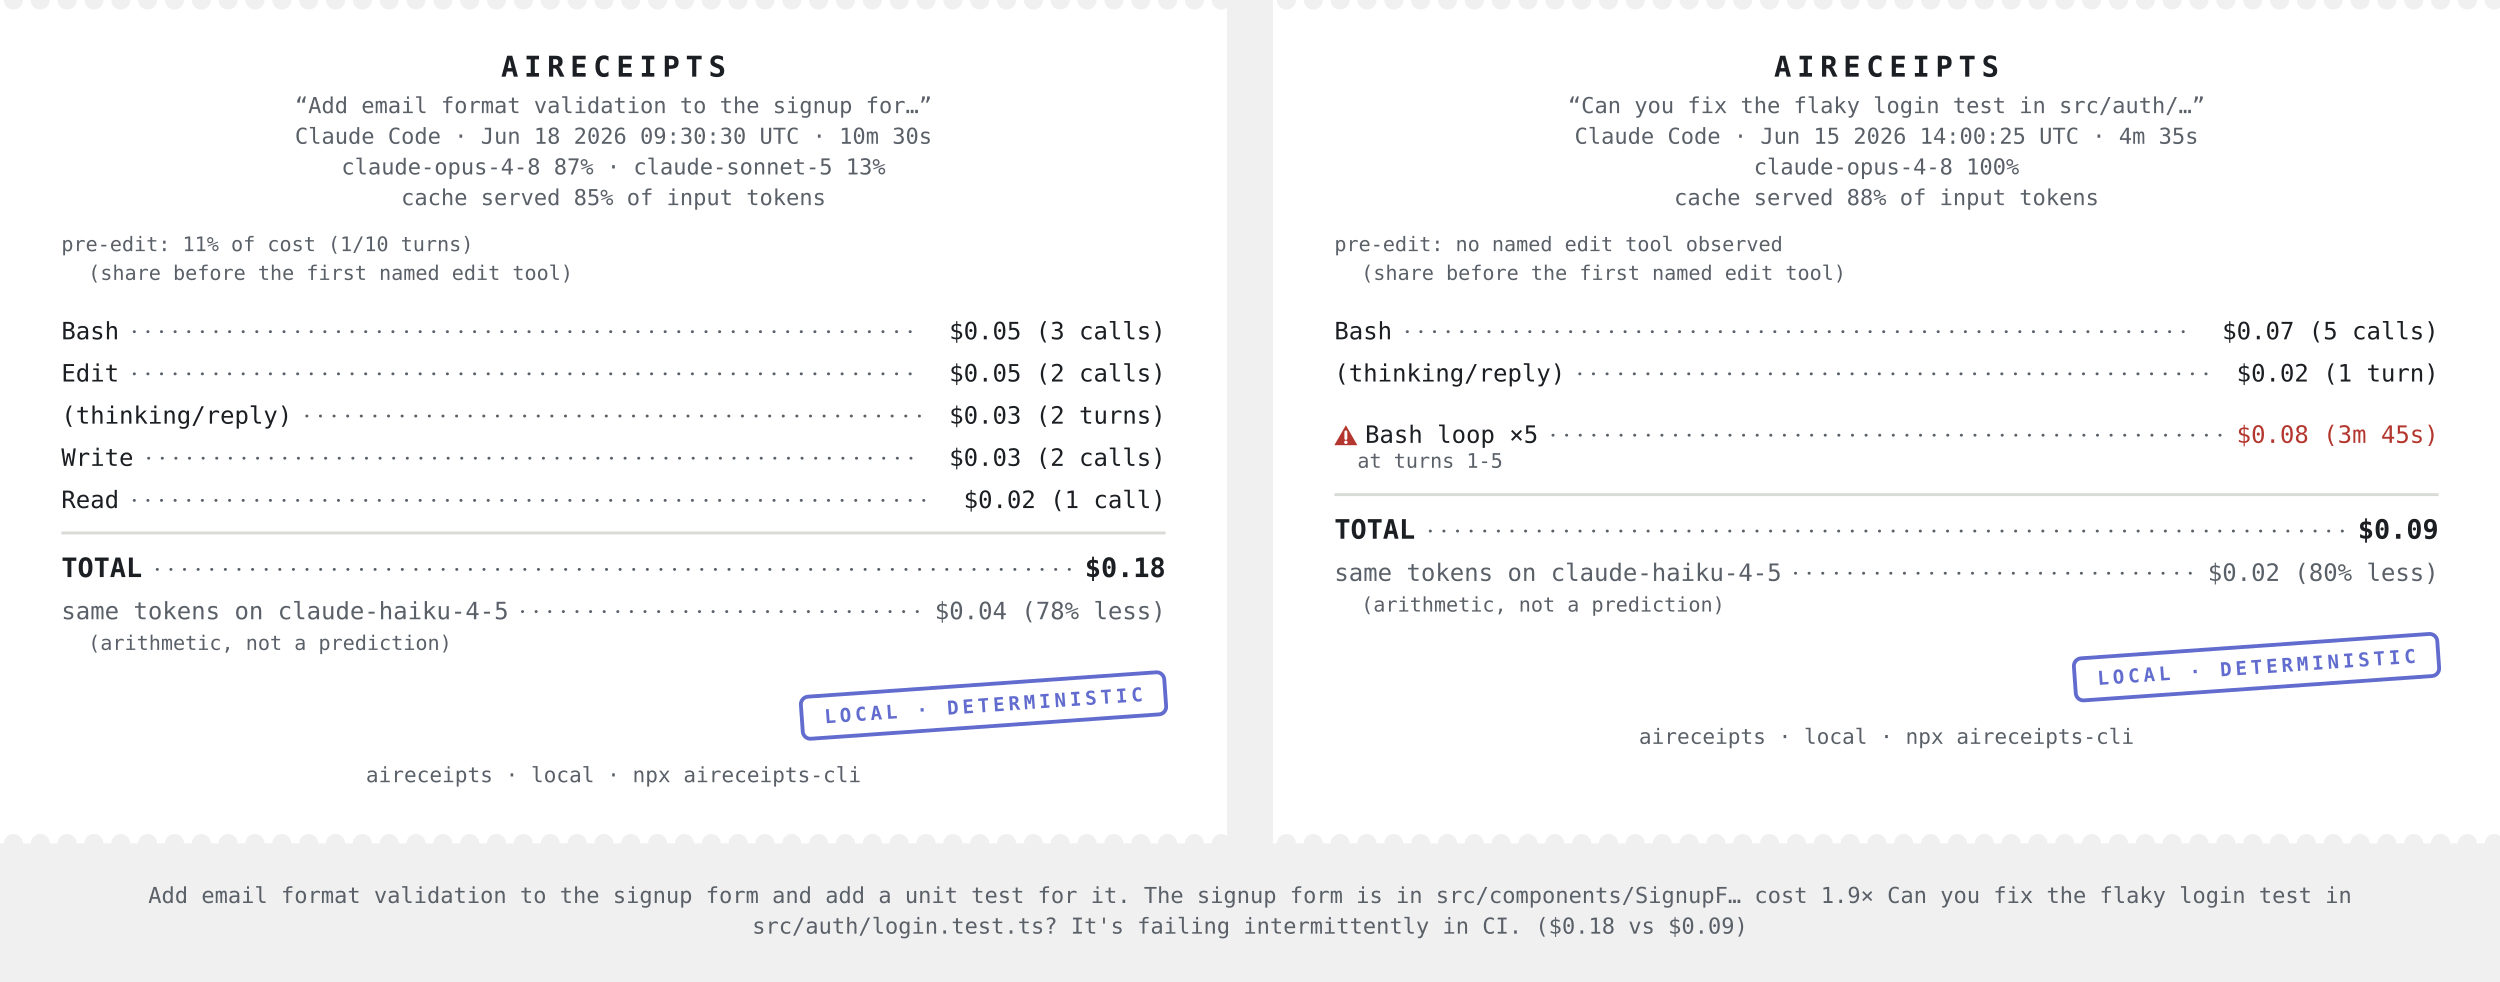
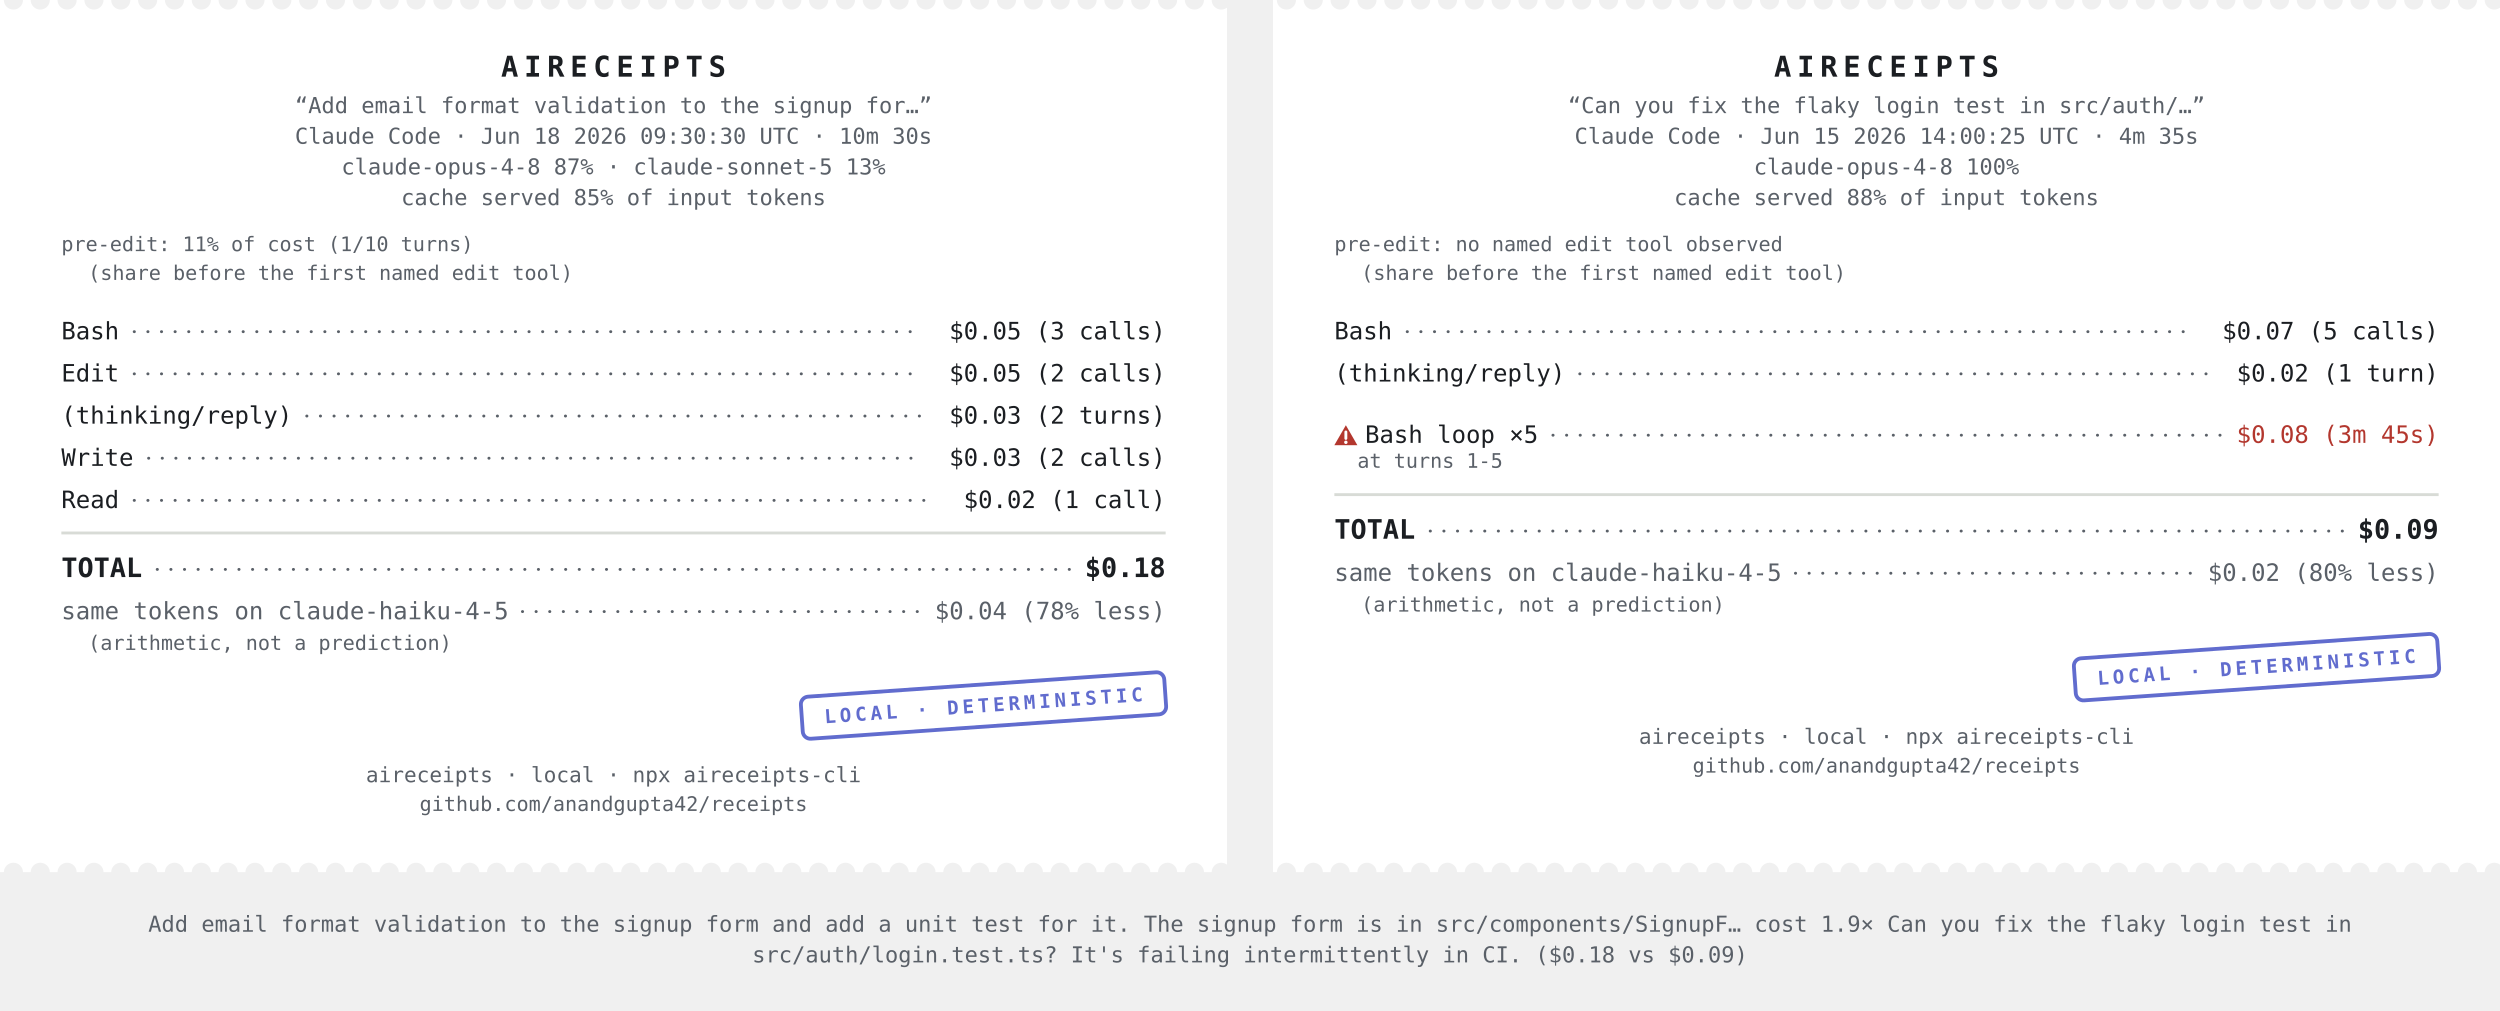
- <svg xmlns="http://www.w3.org/2000/svg" width="1304" height="512" viewBox="0 0 1304 512" font-family="&quot;SF Mono&quot;,&quot;Cascadia Code&quot;,&quot;JetBrains Mono&quot;,Menlo,Consolas,monospace" role="img" aria-label="aireceipts receipt comparison">
+ <svg xmlns="http://www.w3.org/2000/svg" width="1304" height="527" viewBox="0 0 1304 527" font-family="&quot;SF Mono&quot;,&quot;Cascadia Code&quot;,&quot;JetBrains Mono&quot;,Menlo,Consolas,monospace" role="img" aria-label="aireceipts receipt comparison">
  <g transform="translate(0 0)">
    <defs>
-       <mask id="perf-a" maskUnits="userSpaceOnUse" x="-5" y="-5" width="650" height="450">
-         <rect x="0" y="0" width="640" height="440" fill="#FFFFFF" />
+       <mask id="perf-a" maskUnits="userSpaceOnUse" x="-5" y="-5" width="650" height="465">
+         <rect x="0" y="0" width="640" height="455" fill="#FFFFFF" />
        <g class="perf-top">
          <circle cx="7" cy="0" r="5" fill="#000000" />
          <circle cx="21" cy="0" r="5" fill="#000000" />
          <circle cx="35" cy="0" r="5" fill="#000000" />
          <circle cx="49" cy="0" r="5" fill="#000000" />
          <circle cx="63" cy="0" r="5" fill="#000000" />
          <circle cx="77" cy="0" r="5" fill="#000000" />
          <circle cx="91" cy="0" r="5" fill="#000000" />
          <circle cx="105" cy="0" r="5" fill="#000000" />
          <circle cx="119" cy="0" r="5" fill="#000000" />
          <circle cx="133" cy="0" r="5" fill="#000000" />
          <circle cx="147" cy="0" r="5" fill="#000000" />
          <circle cx="161" cy="0" r="5" fill="#000000" />
          <circle cx="175" cy="0" r="5" fill="#000000" />
          <circle cx="189" cy="0" r="5" fill="#000000" />
          <circle cx="203" cy="0" r="5" fill="#000000" />
          <circle cx="217" cy="0" r="5" fill="#000000" />
          <circle cx="231" cy="0" r="5" fill="#000000" />
          <circle cx="245" cy="0" r="5" fill="#000000" />
          <circle cx="259" cy="0" r="5" fill="#000000" />
          <circle cx="273" cy="0" r="5" fill="#000000" />
          <circle cx="287" cy="0" r="5" fill="#000000" />
          <circle cx="301" cy="0" r="5" fill="#000000" />
          <circle cx="315" cy="0" r="5" fill="#000000" />
          <circle cx="329" cy="0" r="5" fill="#000000" />
          <circle cx="343" cy="0" r="5" fill="#000000" />
          <circle cx="357" cy="0" r="5" fill="#000000" />
          <circle cx="371" cy="0" r="5" fill="#000000" />
          <circle cx="385" cy="0" r="5" fill="#000000" />
          <circle cx="399" cy="0" r="5" fill="#000000" />
          <circle cx="413" cy="0" r="5" fill="#000000" />
          <circle cx="427" cy="0" r="5" fill="#000000" />
          <circle cx="441" cy="0" r="5" fill="#000000" />
          <circle cx="455" cy="0" r="5" fill="#000000" />
          <circle cx="469" cy="0" r="5" fill="#000000" />
          <circle cx="483" cy="0" r="5" fill="#000000" />
          <circle cx="497" cy="0" r="5" fill="#000000" />
          <circle cx="511" cy="0" r="5" fill="#000000" />
          <circle cx="525" cy="0" r="5" fill="#000000" />
          <circle cx="539" cy="0" r="5" fill="#000000" />
          <circle cx="553" cy="0" r="5" fill="#000000" />
          <circle cx="567" cy="0" r="5" fill="#000000" />
          <circle cx="581" cy="0" r="5" fill="#000000" />
          <circle cx="595" cy="0" r="5" fill="#000000" />
          <circle cx="609" cy="0" r="5" fill="#000000" />
          <circle cx="623" cy="0" r="5" fill="#000000" />
          <circle cx="637" cy="0" r="5" fill="#000000" />
        </g>
        <g class="perf-bottom">
-           <circle cx="7" cy="440" r="5" fill="#000000" />
-           <circle cx="21" cy="440" r="5" fill="#000000" />
-           <circle cx="35" cy="440" r="5" fill="#000000" />
-           <circle cx="49" cy="440" r="5" fill="#000000" />
-           <circle cx="63" cy="440" r="5" fill="#000000" />
-           <circle cx="77" cy="440" r="5" fill="#000000" />
-           <circle cx="91" cy="440" r="5" fill="#000000" />
-           <circle cx="105" cy="440" r="5" fill="#000000" />
-           <circle cx="119" cy="440" r="5" fill="#000000" />
-           <circle cx="133" cy="440" r="5" fill="#000000" />
-           <circle cx="147" cy="440" r="5" fill="#000000" />
-           <circle cx="161" cy="440" r="5" fill="#000000" />
-           <circle cx="175" cy="440" r="5" fill="#000000" />
-           <circle cx="189" cy="440" r="5" fill="#000000" />
-           <circle cx="203" cy="440" r="5" fill="#000000" />
-           <circle cx="217" cy="440" r="5" fill="#000000" />
-           <circle cx="231" cy="440" r="5" fill="#000000" />
-           <circle cx="245" cy="440" r="5" fill="#000000" />
-           <circle cx="259" cy="440" r="5" fill="#000000" />
-           <circle cx="273" cy="440" r="5" fill="#000000" />
-           <circle cx="287" cy="440" r="5" fill="#000000" />
-           <circle cx="301" cy="440" r="5" fill="#000000" />
-           <circle cx="315" cy="440" r="5" fill="#000000" />
-           <circle cx="329" cy="440" r="5" fill="#000000" />
-           <circle cx="343" cy="440" r="5" fill="#000000" />
-           <circle cx="357" cy="440" r="5" fill="#000000" />
-           <circle cx="371" cy="440" r="5" fill="#000000" />
-           <circle cx="385" cy="440" r="5" fill="#000000" />
-           <circle cx="399" cy="440" r="5" fill="#000000" />
-           <circle cx="413" cy="440" r="5" fill="#000000" />
-           <circle cx="427" cy="440" r="5" fill="#000000" />
-           <circle cx="441" cy="440" r="5" fill="#000000" />
-           <circle cx="455" cy="440" r="5" fill="#000000" />
-           <circle cx="469" cy="440" r="5" fill="#000000" />
-           <circle cx="483" cy="440" r="5" fill="#000000" />
-           <circle cx="497" cy="440" r="5" fill="#000000" />
-           <circle cx="511" cy="440" r="5" fill="#000000" />
-           <circle cx="525" cy="440" r="5" fill="#000000" />
-           <circle cx="539" cy="440" r="5" fill="#000000" />
-           <circle cx="553" cy="440" r="5" fill="#000000" />
-           <circle cx="567" cy="440" r="5" fill="#000000" />
-           <circle cx="581" cy="440" r="5" fill="#000000" />
-           <circle cx="595" cy="440" r="5" fill="#000000" />
-           <circle cx="609" cy="440" r="5" fill="#000000" />
-           <circle cx="623" cy="440" r="5" fill="#000000" />
-           <circle cx="637" cy="440" r="5" fill="#000000" />
+           <circle cx="7" cy="455" r="5" fill="#000000" />
+           <circle cx="21" cy="455" r="5" fill="#000000" />
+           <circle cx="35" cy="455" r="5" fill="#000000" />
+           <circle cx="49" cy="455" r="5" fill="#000000" />
+           <circle cx="63" cy="455" r="5" fill="#000000" />
+           <circle cx="77" cy="455" r="5" fill="#000000" />
+           <circle cx="91" cy="455" r="5" fill="#000000" />
+           <circle cx="105" cy="455" r="5" fill="#000000" />
+           <circle cx="119" cy="455" r="5" fill="#000000" />
+           <circle cx="133" cy="455" r="5" fill="#000000" />
+           <circle cx="147" cy="455" r="5" fill="#000000" />
+           <circle cx="161" cy="455" r="5" fill="#000000" />
+           <circle cx="175" cy="455" r="5" fill="#000000" />
+           <circle cx="189" cy="455" r="5" fill="#000000" />
+           <circle cx="203" cy="455" r="5" fill="#000000" />
+           <circle cx="217" cy="455" r="5" fill="#000000" />
+           <circle cx="231" cy="455" r="5" fill="#000000" />
+           <circle cx="245" cy="455" r="5" fill="#000000" />
+           <circle cx="259" cy="455" r="5" fill="#000000" />
+           <circle cx="273" cy="455" r="5" fill="#000000" />
+           <circle cx="287" cy="455" r="5" fill="#000000" />
+           <circle cx="301" cy="455" r="5" fill="#000000" />
+           <circle cx="315" cy="455" r="5" fill="#000000" />
+           <circle cx="329" cy="455" r="5" fill="#000000" />
+           <circle cx="343" cy="455" r="5" fill="#000000" />
+           <circle cx="357" cy="455" r="5" fill="#000000" />
+           <circle cx="371" cy="455" r="5" fill="#000000" />
+           <circle cx="385" cy="455" r="5" fill="#000000" />
+           <circle cx="399" cy="455" r="5" fill="#000000" />
+           <circle cx="413" cy="455" r="5" fill="#000000" />
+           <circle cx="427" cy="455" r="5" fill="#000000" />
+           <circle cx="441" cy="455" r="5" fill="#000000" />
+           <circle cx="455" cy="455" r="5" fill="#000000" />
+           <circle cx="469" cy="455" r="5" fill="#000000" />
+           <circle cx="483" cy="455" r="5" fill="#000000" />
+           <circle cx="497" cy="455" r="5" fill="#000000" />
+           <circle cx="511" cy="455" r="5" fill="#000000" />
+           <circle cx="525" cy="455" r="5" fill="#000000" />
+           <circle cx="539" cy="455" r="5" fill="#000000" />
+           <circle cx="553" cy="455" r="5" fill="#000000" />
+           <circle cx="567" cy="455" r="5" fill="#000000" />
+           <circle cx="581" cy="455" r="5" fill="#000000" />
+           <circle cx="595" cy="455" r="5" fill="#000000" />
+           <circle cx="609" cy="455" r="5" fill="#000000" />
+           <circle cx="623" cy="455" r="5" fill="#000000" />
+           <circle cx="637" cy="455" r="5" fill="#000000" />
        </g>
      </mask>
    </defs>
-     <rect x="0" y="0" width="640" height="440" fill="#FFFFFF" mask="url(#perf-a)" />
+     <rect x="0" y="0" width="640" height="455" fill="#FFFFFF" mask="url(#perf-a)" />
    <text x="320" y="40" font-size="15" fill="#1B1E22" text-anchor="middle" font-weight="700" letter-spacing="3">AIRECEIPTS</text>
    <text x="320" y="59" font-size="11.5" fill="#5A6068" text-anchor="middle">“Add email format validation to the signup for…”</text>
    <text x="320" y="75" font-size="11.5" fill="#5A6068" text-anchor="middle">Claude Code · Jun 18 2026 09:30:30 UTC · 10m 30s</text>
    <text x="320" y="91" font-size="11.5" fill="#5A6068" text-anchor="middle">claude-opus-4-8 87% · claude-sonnet-5 13%</text>
    <text x="320" y="107" font-size="11.5" fill="#5A6068" text-anchor="middle">cache served 85% of input tokens</text>
    <text x="32" y="131" font-size="10.5" fill="#5A6068" text-anchor="start">pre-edit: 11% of cost (1/10 turns)</text>
    <text x="46" y="146" font-size="10.5" fill="#5A6068" text-anchor="start">(share before the first named edit tool)</text>
    <text x="32" y="177" font-size="12.5" fill="#1B1E22" text-anchor="start">Bash</text>
    <text x="608" y="177" font-size="12.5" fill="#1B1E22" text-anchor="end">$0.05  (3 calls)</text>
    <line x1="70" y1="173" x2="480" y2="173" stroke="#5A6068" stroke-width="1.5" stroke-linecap="round" stroke-dasharray="0.1 7" />
    <text x="32" y="199" font-size="12.5" fill="#1B1E22" text-anchor="start">Edit</text>
    <text x="608" y="199" font-size="12.5" fill="#1B1E22" text-anchor="end">$0.05  (2 calls)</text>
    <line x1="70" y1="195" x2="480" y2="195" stroke="#5A6068" stroke-width="1.5" stroke-linecap="round" stroke-dasharray="0.1 7" />
    <text x="32" y="221" font-size="12.5" fill="#1B1E22" text-anchor="start">(thinking/reply)</text>
    <text x="608" y="221" font-size="12.5" fill="#1B1E22" text-anchor="end">$0.03  (2 turns)</text>
    <line x1="160" y1="217" x2="480" y2="217" stroke="#5A6068" stroke-width="1.5" stroke-linecap="round" stroke-dasharray="0.1 7" />
    <text x="32" y="243" font-size="12.5" fill="#1B1E22" text-anchor="start">Write</text>
    <text x="608" y="243" font-size="12.5" fill="#1B1E22" text-anchor="end">$0.03  (2 calls)</text>
    <line x1="77.5" y1="239" x2="480" y2="239" stroke="#5A6068" stroke-width="1.5" stroke-linecap="round" stroke-dasharray="0.1 7" />
    <text x="32" y="265" font-size="12.5" fill="#1B1E22" text-anchor="start">Read</text>
    <text x="608" y="265" font-size="12.5" fill="#1B1E22" text-anchor="end">$0.02  (1 call)</text>
    <line x1="70" y1="261" x2="487.5" y2="261" stroke="#5A6068" stroke-width="1.5" stroke-linecap="round" stroke-dasharray="0.1 7" />
    <line x1="32" y1="278" x2="608" y2="278" stroke="#D8DBD6" stroke-width="1.5" />
    <text x="32" y="301" font-size="14" fill="#1B1E22" text-anchor="start" font-weight="700">TOTAL</text>
    <text x="608" y="301" font-size="14" fill="#1B1E22" text-anchor="end" font-weight="700">$0.18</text>
    <line x1="82" y1="297" x2="558" y2="297" stroke="#5A6068" stroke-width="1.5" stroke-linecap="round" stroke-dasharray="0.1 7" />
    <text x="32" y="323" font-size="12.5" fill="#5A6068" text-anchor="start" font-weight="400">same tokens on claude-haiku-4-5</text>
    <text x="608" y="323" font-size="12.5" fill="#5A6068" text-anchor="end" font-weight="400">$0.04 (78% less)</text>
    <line x1="272.5" y1="319" x2="480" y2="319" stroke="#5A6068" stroke-width="1.5" stroke-linecap="round" stroke-dasharray="0.1 7" />
    <text x="46" y="339" font-size="10.5" fill="#5A6068" text-anchor="start">(arithmetic, not a prediction)</text>
    <g class="stamp" opacity="0.8" transform="rotate(-4 513 368)">
      <rect x="418" y="357" width="190" height="22" rx="4" fill="none" stroke="#3947C2" stroke-width="2" />
      <text x="513" y="371.5" font-size="10" fill="#3947C2" text-anchor="middle" font-weight="700" letter-spacing="2">LOCAL · DETERMINISTIC</text>
    </g>
    <text x="320" y="408" font-size="11" fill="#5A6068" text-anchor="middle">aireceipts · local · npx aireceipts-cli</text>
+     <text x="320" y="423" font-size="10.5" fill="#5A6068" text-anchor="middle">github.com/anandgupta42/receipts</text>
  </g>
  <g transform="translate(664 0)">
    <defs>
-       <mask id="perf-b" maskUnits="userSpaceOnUse" x="-5" y="-5" width="650" height="450">
-         <rect x="0" y="0" width="640" height="440" fill="#FFFFFF" />
+       <mask id="perf-b" maskUnits="userSpaceOnUse" x="-5" y="-5" width="650" height="465">
+         <rect x="0" y="0" width="640" height="455" fill="#FFFFFF" />
        <g class="perf-top">
          <circle cx="7" cy="0" r="5" fill="#000000" />
          <circle cx="21" cy="0" r="5" fill="#000000" />
          <circle cx="35" cy="0" r="5" fill="#000000" />
          <circle cx="49" cy="0" r="5" fill="#000000" />
          <circle cx="63" cy="0" r="5" fill="#000000" />
          <circle cx="77" cy="0" r="5" fill="#000000" />
          <circle cx="91" cy="0" r="5" fill="#000000" />
          <circle cx="105" cy="0" r="5" fill="#000000" />
          <circle cx="119" cy="0" r="5" fill="#000000" />
          <circle cx="133" cy="0" r="5" fill="#000000" />
          <circle cx="147" cy="0" r="5" fill="#000000" />
          <circle cx="161" cy="0" r="5" fill="#000000" />
          <circle cx="175" cy="0" r="5" fill="#000000" />
          <circle cx="189" cy="0" r="5" fill="#000000" />
          <circle cx="203" cy="0" r="5" fill="#000000" />
          <circle cx="217" cy="0" r="5" fill="#000000" />
          <circle cx="231" cy="0" r="5" fill="#000000" />
          <circle cx="245" cy="0" r="5" fill="#000000" />
          <circle cx="259" cy="0" r="5" fill="#000000" />
          <circle cx="273" cy="0" r="5" fill="#000000" />
          <circle cx="287" cy="0" r="5" fill="#000000" />
          <circle cx="301" cy="0" r="5" fill="#000000" />
          <circle cx="315" cy="0" r="5" fill="#000000" />
          <circle cx="329" cy="0" r="5" fill="#000000" />
          <circle cx="343" cy="0" r="5" fill="#000000" />
          <circle cx="357" cy="0" r="5" fill="#000000" />
          <circle cx="371" cy="0" r="5" fill="#000000" />
          <circle cx="385" cy="0" r="5" fill="#000000" />
          <circle cx="399" cy="0" r="5" fill="#000000" />
          <circle cx="413" cy="0" r="5" fill="#000000" />
          <circle cx="427" cy="0" r="5" fill="#000000" />
          <circle cx="441" cy="0" r="5" fill="#000000" />
          <circle cx="455" cy="0" r="5" fill="#000000" />
          <circle cx="469" cy="0" r="5" fill="#000000" />
          <circle cx="483" cy="0" r="5" fill="#000000" />
          <circle cx="497" cy="0" r="5" fill="#000000" />
          <circle cx="511" cy="0" r="5" fill="#000000" />
          <circle cx="525" cy="0" r="5" fill="#000000" />
          <circle cx="539" cy="0" r="5" fill="#000000" />
          <circle cx="553" cy="0" r="5" fill="#000000" />
          <circle cx="567" cy="0" r="5" fill="#000000" />
          <circle cx="581" cy="0" r="5" fill="#000000" />
          <circle cx="595" cy="0" r="5" fill="#000000" />
          <circle cx="609" cy="0" r="5" fill="#000000" />
          <circle cx="623" cy="0" r="5" fill="#000000" />
          <circle cx="637" cy="0" r="5" fill="#000000" />
        </g>
        <g class="perf-bottom">
-           <circle cx="7" cy="440" r="5" fill="#000000" />
-           <circle cx="21" cy="440" r="5" fill="#000000" />
-           <circle cx="35" cy="440" r="5" fill="#000000" />
-           <circle cx="49" cy="440" r="5" fill="#000000" />
-           <circle cx="63" cy="440" r="5" fill="#000000" />
-           <circle cx="77" cy="440" r="5" fill="#000000" />
-           <circle cx="91" cy="440" r="5" fill="#000000" />
-           <circle cx="105" cy="440" r="5" fill="#000000" />
-           <circle cx="119" cy="440" r="5" fill="#000000" />
-           <circle cx="133" cy="440" r="5" fill="#000000" />
-           <circle cx="147" cy="440" r="5" fill="#000000" />
-           <circle cx="161" cy="440" r="5" fill="#000000" />
-           <circle cx="175" cy="440" r="5" fill="#000000" />
-           <circle cx="189" cy="440" r="5" fill="#000000" />
-           <circle cx="203" cy="440" r="5" fill="#000000" />
-           <circle cx="217" cy="440" r="5" fill="#000000" />
-           <circle cx="231" cy="440" r="5" fill="#000000" />
-           <circle cx="245" cy="440" r="5" fill="#000000" />
-           <circle cx="259" cy="440" r="5" fill="#000000" />
-           <circle cx="273" cy="440" r="5" fill="#000000" />
-           <circle cx="287" cy="440" r="5" fill="#000000" />
-           <circle cx="301" cy="440" r="5" fill="#000000" />
-           <circle cx="315" cy="440" r="5" fill="#000000" />
-           <circle cx="329" cy="440" r="5" fill="#000000" />
-           <circle cx="343" cy="440" r="5" fill="#000000" />
-           <circle cx="357" cy="440" r="5" fill="#000000" />
-           <circle cx="371" cy="440" r="5" fill="#000000" />
-           <circle cx="385" cy="440" r="5" fill="#000000" />
-           <circle cx="399" cy="440" r="5" fill="#000000" />
-           <circle cx="413" cy="440" r="5" fill="#000000" />
-           <circle cx="427" cy="440" r="5" fill="#000000" />
-           <circle cx="441" cy="440" r="5" fill="#000000" />
-           <circle cx="455" cy="440" r="5" fill="#000000" />
-           <circle cx="469" cy="440" r="5" fill="#000000" />
-           <circle cx="483" cy="440" r="5" fill="#000000" />
-           <circle cx="497" cy="440" r="5" fill="#000000" />
-           <circle cx="511" cy="440" r="5" fill="#000000" />
-           <circle cx="525" cy="440" r="5" fill="#000000" />
-           <circle cx="539" cy="440" r="5" fill="#000000" />
-           <circle cx="553" cy="440" r="5" fill="#000000" />
-           <circle cx="567" cy="440" r="5" fill="#000000" />
-           <circle cx="581" cy="440" r="5" fill="#000000" />
-           <circle cx="595" cy="440" r="5" fill="#000000" />
-           <circle cx="609" cy="440" r="5" fill="#000000" />
-           <circle cx="623" cy="440" r="5" fill="#000000" />
-           <circle cx="637" cy="440" r="5" fill="#000000" />
+           <circle cx="7" cy="455" r="5" fill="#000000" />
+           <circle cx="21" cy="455" r="5" fill="#000000" />
+           <circle cx="35" cy="455" r="5" fill="#000000" />
+           <circle cx="49" cy="455" r="5" fill="#000000" />
+           <circle cx="63" cy="455" r="5" fill="#000000" />
+           <circle cx="77" cy="455" r="5" fill="#000000" />
+           <circle cx="91" cy="455" r="5" fill="#000000" />
+           <circle cx="105" cy="455" r="5" fill="#000000" />
+           <circle cx="119" cy="455" r="5" fill="#000000" />
+           <circle cx="133" cy="455" r="5" fill="#000000" />
+           <circle cx="147" cy="455" r="5" fill="#000000" />
+           <circle cx="161" cy="455" r="5" fill="#000000" />
+           <circle cx="175" cy="455" r="5" fill="#000000" />
+           <circle cx="189" cy="455" r="5" fill="#000000" />
+           <circle cx="203" cy="455" r="5" fill="#000000" />
+           <circle cx="217" cy="455" r="5" fill="#000000" />
+           <circle cx="231" cy="455" r="5" fill="#000000" />
+           <circle cx="245" cy="455" r="5" fill="#000000" />
+           <circle cx="259" cy="455" r="5" fill="#000000" />
+           <circle cx="273" cy="455" r="5" fill="#000000" />
+           <circle cx="287" cy="455" r="5" fill="#000000" />
+           <circle cx="301" cy="455" r="5" fill="#000000" />
+           <circle cx="315" cy="455" r="5" fill="#000000" />
+           <circle cx="329" cy="455" r="5" fill="#000000" />
+           <circle cx="343" cy="455" r="5" fill="#000000" />
+           <circle cx="357" cy="455" r="5" fill="#000000" />
+           <circle cx="371" cy="455" r="5" fill="#000000" />
+           <circle cx="385" cy="455" r="5" fill="#000000" />
+           <circle cx="399" cy="455" r="5" fill="#000000" />
+           <circle cx="413" cy="455" r="5" fill="#000000" />
+           <circle cx="427" cy="455" r="5" fill="#000000" />
+           <circle cx="441" cy="455" r="5" fill="#000000" />
+           <circle cx="455" cy="455" r="5" fill="#000000" />
+           <circle cx="469" cy="455" r="5" fill="#000000" />
+           <circle cx="483" cy="455" r="5" fill="#000000" />
+           <circle cx="497" cy="455" r="5" fill="#000000" />
+           <circle cx="511" cy="455" r="5" fill="#000000" />
+           <circle cx="525" cy="455" r="5" fill="#000000" />
+           <circle cx="539" cy="455" r="5" fill="#000000" />
+           <circle cx="553" cy="455" r="5" fill="#000000" />
+           <circle cx="567" cy="455" r="5" fill="#000000" />
+           <circle cx="581" cy="455" r="5" fill="#000000" />
+           <circle cx="595" cy="455" r="5" fill="#000000" />
+           <circle cx="609" cy="455" r="5" fill="#000000" />
+           <circle cx="623" cy="455" r="5" fill="#000000" />
+           <circle cx="637" cy="455" r="5" fill="#000000" />
        </g>
      </mask>
    </defs>
-     <rect x="0" y="0" width="640" height="440" fill="#FFFFFF" mask="url(#perf-b)" />
+     <rect x="0" y="0" width="640" height="455" fill="#FFFFFF" mask="url(#perf-b)" />
    <text x="320" y="40" font-size="15" fill="#1B1E22" text-anchor="middle" font-weight="700" letter-spacing="3">AIRECEIPTS</text>
    <text x="320" y="59" font-size="11.5" fill="#5A6068" text-anchor="middle">“Can you fix the flaky login test in src/auth/…”</text>
    <text x="320" y="75" font-size="11.5" fill="#5A6068" text-anchor="middle">Claude Code · Jun 15 2026 14:00:25 UTC · 4m 35s</text>
    <text x="320" y="91" font-size="11.5" fill="#5A6068" text-anchor="middle">claude-opus-4-8 100%</text>
    <text x="320" y="107" font-size="11.5" fill="#5A6068" text-anchor="middle">cache served 88% of input tokens</text>
    <text x="32" y="131" font-size="10.5" fill="#5A6068" text-anchor="start">pre-edit: no named edit tool observed</text>
    <text x="46" y="146" font-size="10.5" fill="#5A6068" text-anchor="start">(share before the first named edit tool)</text>
    <text x="32" y="177" font-size="12.5" fill="#1B1E22" text-anchor="start">Bash</text>
    <text x="608" y="177" font-size="12.5" fill="#1B1E22" text-anchor="end">$0.07  (5 calls)</text>
    <line x1="70" y1="173" x2="480" y2="173" stroke="#5A6068" stroke-width="1.5" stroke-linecap="round" stroke-dasharray="0.1 7" />
    <text x="32" y="199" font-size="12.5" fill="#1B1E22" text-anchor="start">(thinking/reply)</text>
    <text x="608" y="199" font-size="12.5" fill="#1B1E22" text-anchor="end">$0.02  (1 turn)</text>
    <line x1="160" y1="195" x2="487.5" y2="195" stroke="#5A6068" stroke-width="1.5" stroke-linecap="round" stroke-dasharray="0.1 7" />
    <path d="M38 221.8 L44 232.2 L32 232.2 Z" fill="#B3372E" />
    <line x1="38" y1="225.3" x2="38" y2="228.7" stroke="#FFFFFF" stroke-width="1.5" stroke-linecap="round" />
    <circle cx="38" cy="230.7" r="0.9" fill="#FFFFFF" />
    <text x="48" y="231" font-size="12.5" fill="#1B1E22" text-anchor="start">Bash loop ×5</text>
    <text x="608" y="231" font-size="12.5" fill="#B3372E" text-anchor="end">$0.08 (3m 45s)</text>
    <line x1="146" y1="227" x2="495" y2="227" stroke="#5A6068" stroke-width="1.5" stroke-linecap="round" stroke-dasharray="0.1 7" />
    <text x="44" y="244" font-size="10.5" fill="#5A6068" text-anchor="start">at turns 1-5</text>
    <line x1="32" y1="258" x2="608" y2="258" stroke="#D8DBD6" stroke-width="1.5" />
    <text x="32" y="281" font-size="14" fill="#1B1E22" text-anchor="start" font-weight="700">TOTAL</text>
    <text x="608" y="281" font-size="14" fill="#1B1E22" text-anchor="end" font-weight="700">$0.09</text>
    <line x1="82" y1="277" x2="558" y2="277" stroke="#5A6068" stroke-width="1.5" stroke-linecap="round" stroke-dasharray="0.1 7" />
    <text x="32" y="303" font-size="12.5" fill="#5A6068" text-anchor="start" font-weight="400">same tokens on claude-haiku-4-5</text>
    <text x="608" y="303" font-size="12.5" fill="#5A6068" text-anchor="end" font-weight="400">$0.02 (80% less)</text>
    <line x1="272.5" y1="299" x2="480" y2="299" stroke="#5A6068" stroke-width="1.5" stroke-linecap="round" stroke-dasharray="0.1 7" />
    <text x="46" y="319" font-size="10.5" fill="#5A6068" text-anchor="start">(arithmetic, not a prediction)</text>
    <g class="stamp" opacity="0.8" transform="rotate(-4 513 348)">
      <rect x="418" y="337" width="190" height="22" rx="4" fill="none" stroke="#3947C2" stroke-width="2" />
      <text x="513" y="351.5" font-size="10" fill="#3947C2" text-anchor="middle" font-weight="700" letter-spacing="2">LOCAL · DETERMINISTIC</text>
    </g>
    <text x="320" y="388" font-size="11" fill="#5A6068" text-anchor="middle">aireceipts · local · npx aireceipts-cli</text>
+     <text x="320" y="403" font-size="10.5" fill="#5A6068" text-anchor="middle">github.com/anandgupta42/receipts</text>
  </g>
-   <text x="652" y="471" font-size="11.5" fill="#5A6068" text-anchor="middle">Add email format validation to the signup form and add a unit test for it. The signup form is in src/components/SignupF… cost 1.9× Can you fix the flaky login test in</text>
-   <text x="652" y="487" font-size="11.5" fill="#5A6068" text-anchor="middle">src/auth/login.test.ts? It's failing intermittently in CI. ($0.18 vs $0.09)</text>
+   <text x="652" y="486" font-size="11.5" fill="#5A6068" text-anchor="middle">Add email format validation to the signup form and add a unit test for it. The signup form is in src/components/SignupF… cost 1.9× Can you fix the flaky login test in</text>
+   <text x="652" y="502" font-size="11.5" fill="#5A6068" text-anchor="middle">src/auth/login.test.ts? It's failing intermittently in CI. ($0.18 vs $0.09)</text>
</svg>
